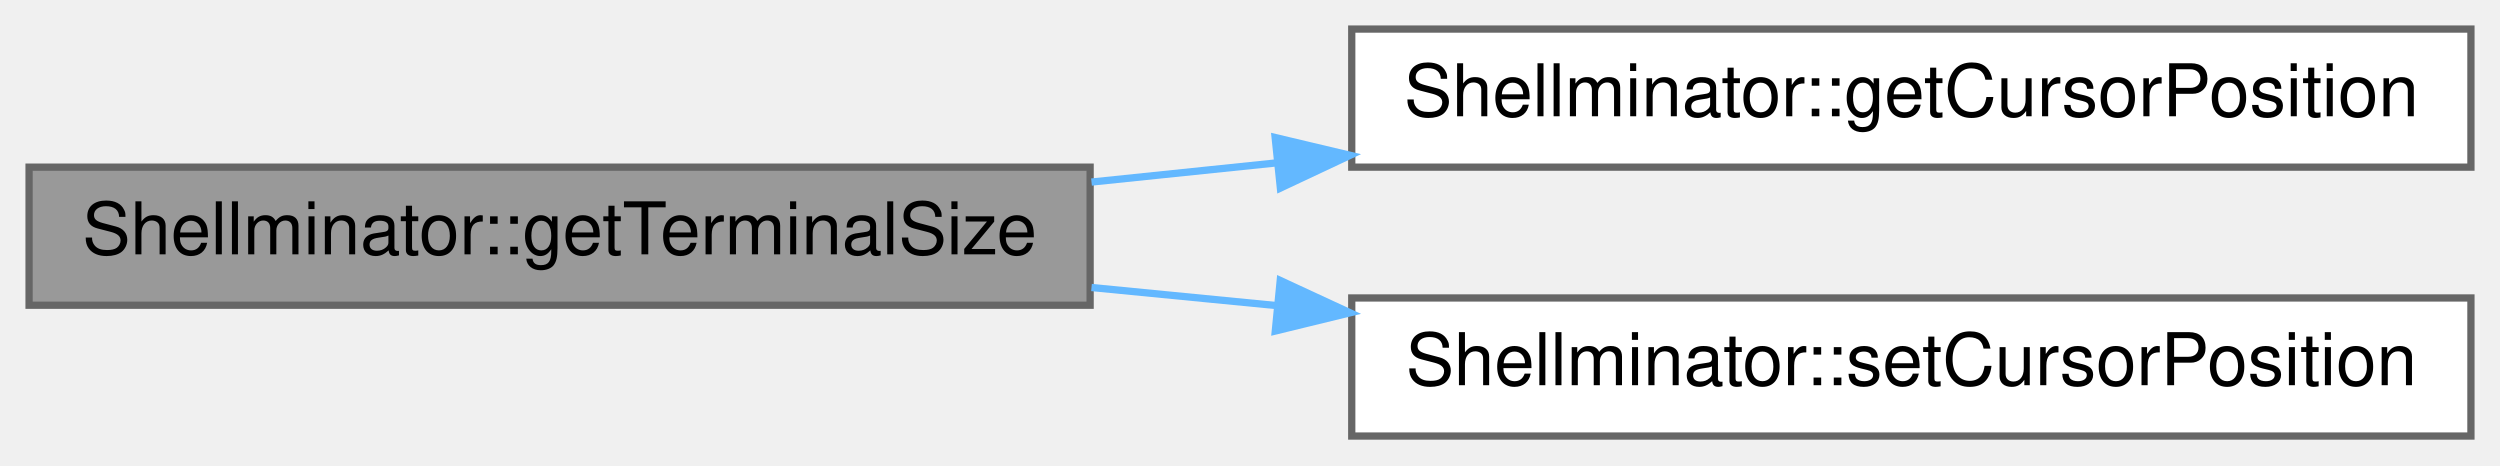
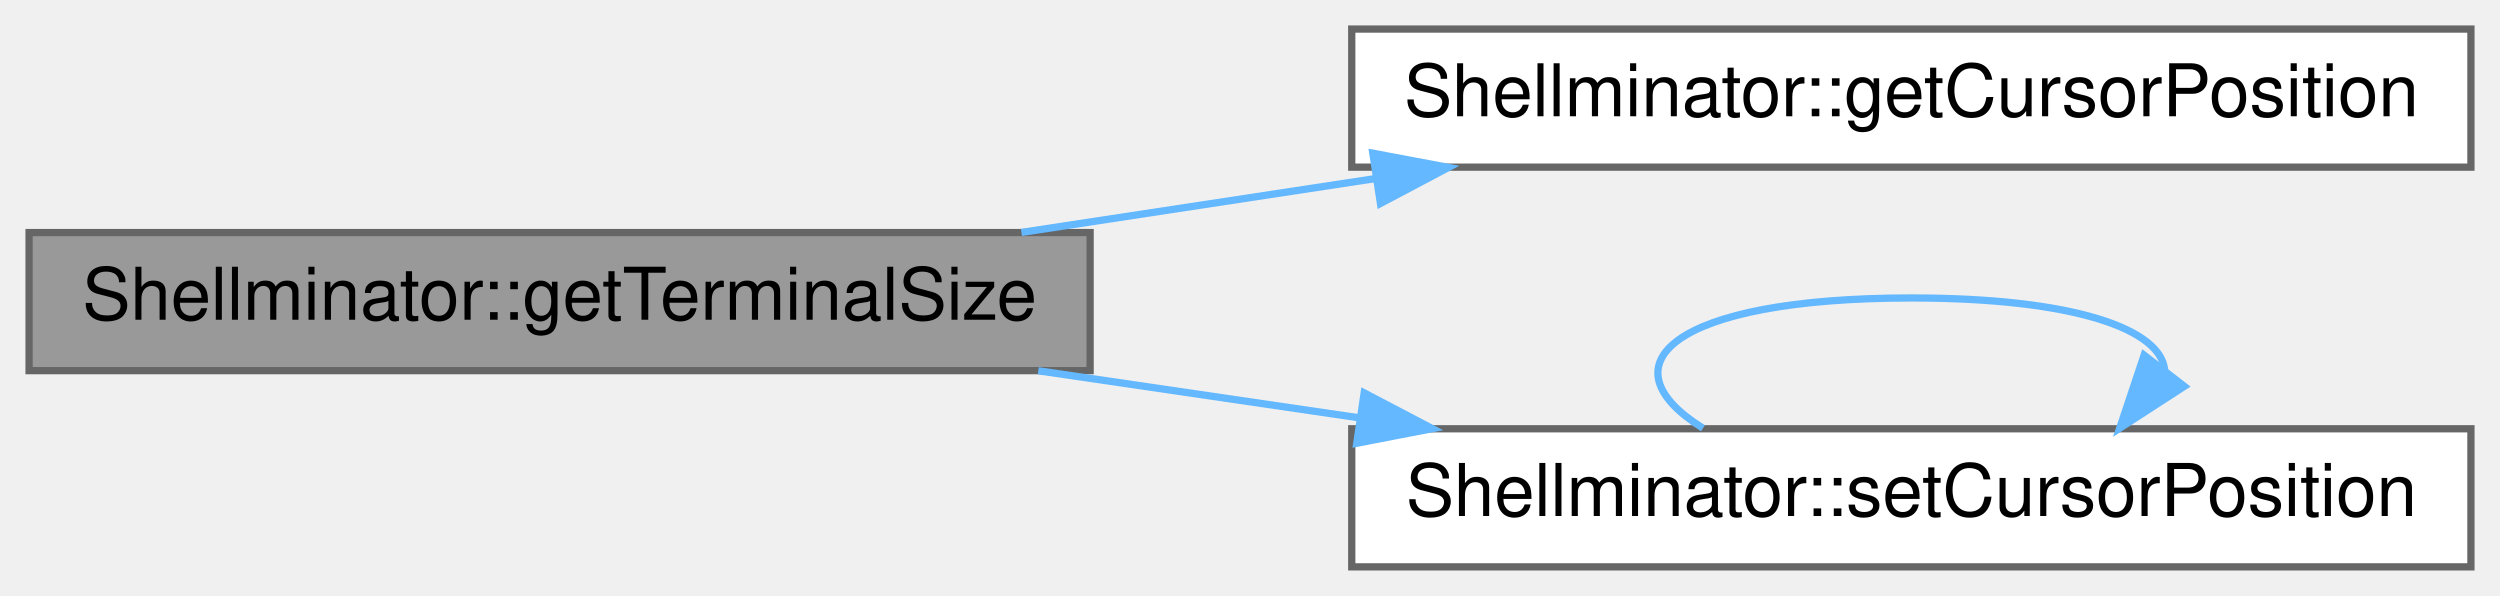
- <svg xmlns="http://www.w3.org/2000/svg" xmlns:xlink="http://www.w3.org/1999/xlink" width="344pt" height="64pt" viewBox="0.00 0.00 344.00 64.00">
-   <g id="graph0" class="graph" transform="scale(1 1) rotate(0) translate(4 60)">
+ <svg xmlns="http://www.w3.org/2000/svg" xmlns:xlink="http://www.w3.org/1999/xlink" width="344pt" height="82pt" viewBox="0.00 0.00 344.00 82.00">
+   <g id="graph0" class="graph" transform="scale(1 1) rotate(0) translate(4 78)">
    <g id="node1" class="node">
      <g id="a_node1">
        <a xlink:title=" ">
-           <polygon fill="#999999" stroke="#666666" points="146,-37 0,-37 0,-18 146,-18 146,-37" />
-           <text text-anchor="middle" x="73" y="-25" font-family="Helvetica,sans-Serif" font-size="10.00">Shellminator::getTerminalSize</text>
+           <polygon fill="#999999" stroke="#666666" points="146,-46 0,-46 0,-27 146,-27 146,-46" />
+           <text text-anchor="middle" x="73" y="-34" font-family="Helvetica,sans-Serif" font-size="10.00">Shellminator::getTerminalSize</text>
        </a>
      </g>
    </g>
    <g id="node2" class="node">
      <g id="a_node2">
-         <a xlink:href="class_shellminator.html#a3cf2cd097eb741beddcaf5340f42a404" target="_top" xlink:title=" ">
-           <polygon fill="white" stroke="#666666" points="336,-56 182,-56 182,-37 336,-37 336,-56" />
-           <text text-anchor="middle" x="259" y="-44" font-family="Helvetica,sans-Serif" font-size="10.00">Shellminator::getCursorPosition</text>
+         <a xlink:href="class_shellminator.html#a3cf2cd097eb741beddcaf5340f42a404" target="_top" xlink:title="Get the position of the cursor.">
+           <polygon fill="white" stroke="#666666" points="336,-74 182,-74 182,-55 336,-55 336,-74" />
+           <text text-anchor="middle" x="259" y="-62" font-family="Helvetica,sans-Serif" font-size="10.00">Shellminator::getCursorPosition</text>
        </a>
      </g>
    </g>
    <g id="edge1" class="edge">
-       <path fill="none" stroke="#63b8ff" d="M146.19,-34.95C154.59,-35.82 163.21,-36.71 171.77,-37.6" />
-       <polygon fill="#63b8ff" stroke="#63b8ff" points="171.46,-41.08 181.77,-38.63 172.18,-34.12 171.46,-41.08" />
+       <path fill="none" stroke="#63b8ff" d="M136.55,-46.02C152.25,-48.41 169.24,-50.99 185.38,-53.45" />
+       <polygon fill="#63b8ff" stroke="#63b8ff" points="184.9,-56.92 195.31,-54.96 185.95,-50 184.9,-56.92" />
    </g>
    <g id="node3" class="node">
      <g id="a_node3">
-         <a xlink:href="class_shellminator.html#a148b57cedf698acd67209daaeb525c9c" target="_top" xlink:title=" ">
+         <a xlink:href="class_shellminator.html#a148b57cedf698acd67209daaeb525c9c" target="_top" xlink:title="Set the position of the cursor.">
          <polygon fill="white" stroke="#666666" points="336,-19 182,-19 182,0 336,0 336,-19" />
          <text text-anchor="middle" x="259" y="-7" font-family="Helvetica,sans-Serif" font-size="10.00">Shellminator::setCursorPosition</text>
        </a>
      </g>
    </g>
    <g id="edge2" class="edge">
-       <path fill="none" stroke="#63b8ff" d="M146.19,-20.44C154.59,-19.62 163.21,-18.77 171.77,-17.94" />
-       <polygon fill="#63b8ff" stroke="#63b8ff" points="172.16,-21.41 181.77,-16.96 171.48,-14.45 172.16,-21.41" />
+       <path fill="none" stroke="#63b8ff" d="M138.87,-26.98C153.16,-24.88 168.41,-22.65 183.07,-20.5" />
+       <polygon fill="#63b8ff" stroke="#63b8ff" points="183.71,-23.94 193.09,-19.02 182.69,-17.01 183.71,-23.94" />
+     </g>
+     <g id="edge3" class="edge">
+       <path fill="none" stroke="#63b8ff" d="M230.33,-19.08C216.39,-27.73 225.94,-37 259,-37 281.73,-37 293.35,-32.62 293.86,-27.07" />
+       <polygon fill="#63b8ff" stroke="#63b8ff" points="296.56,-24.84 287.67,-19.08 291.03,-29.13 296.56,-24.84" />
    </g>
  </g>
</svg>
